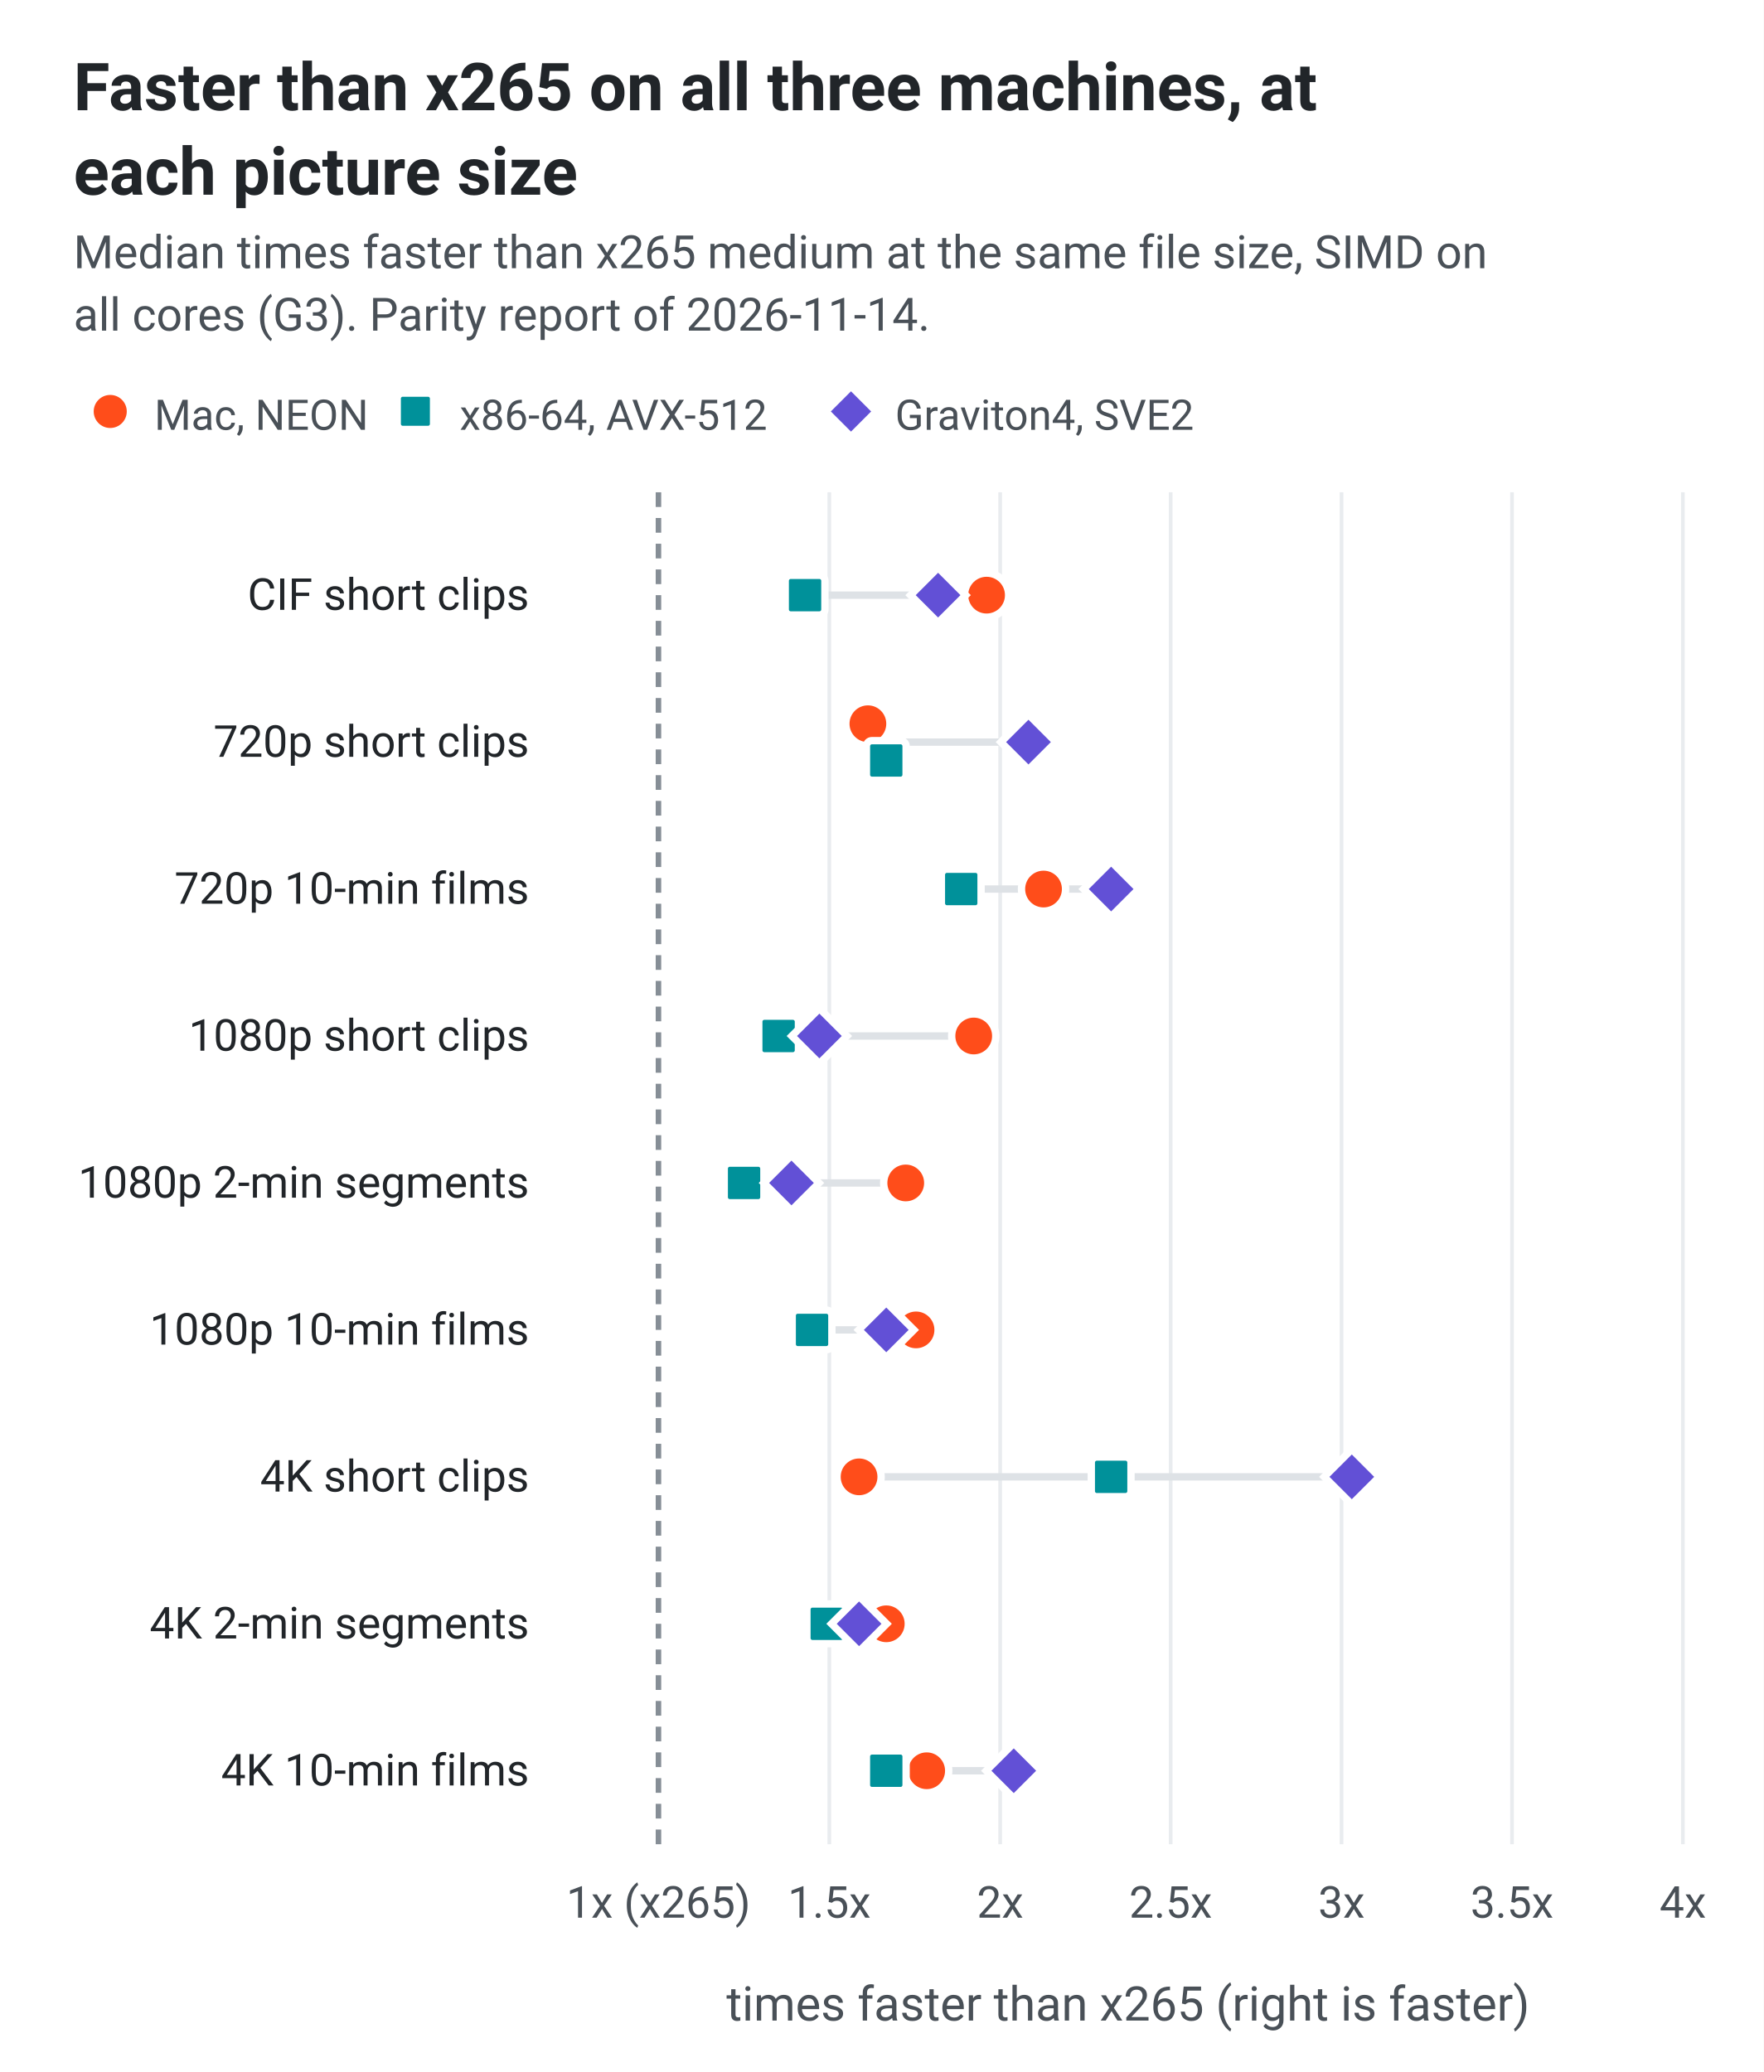
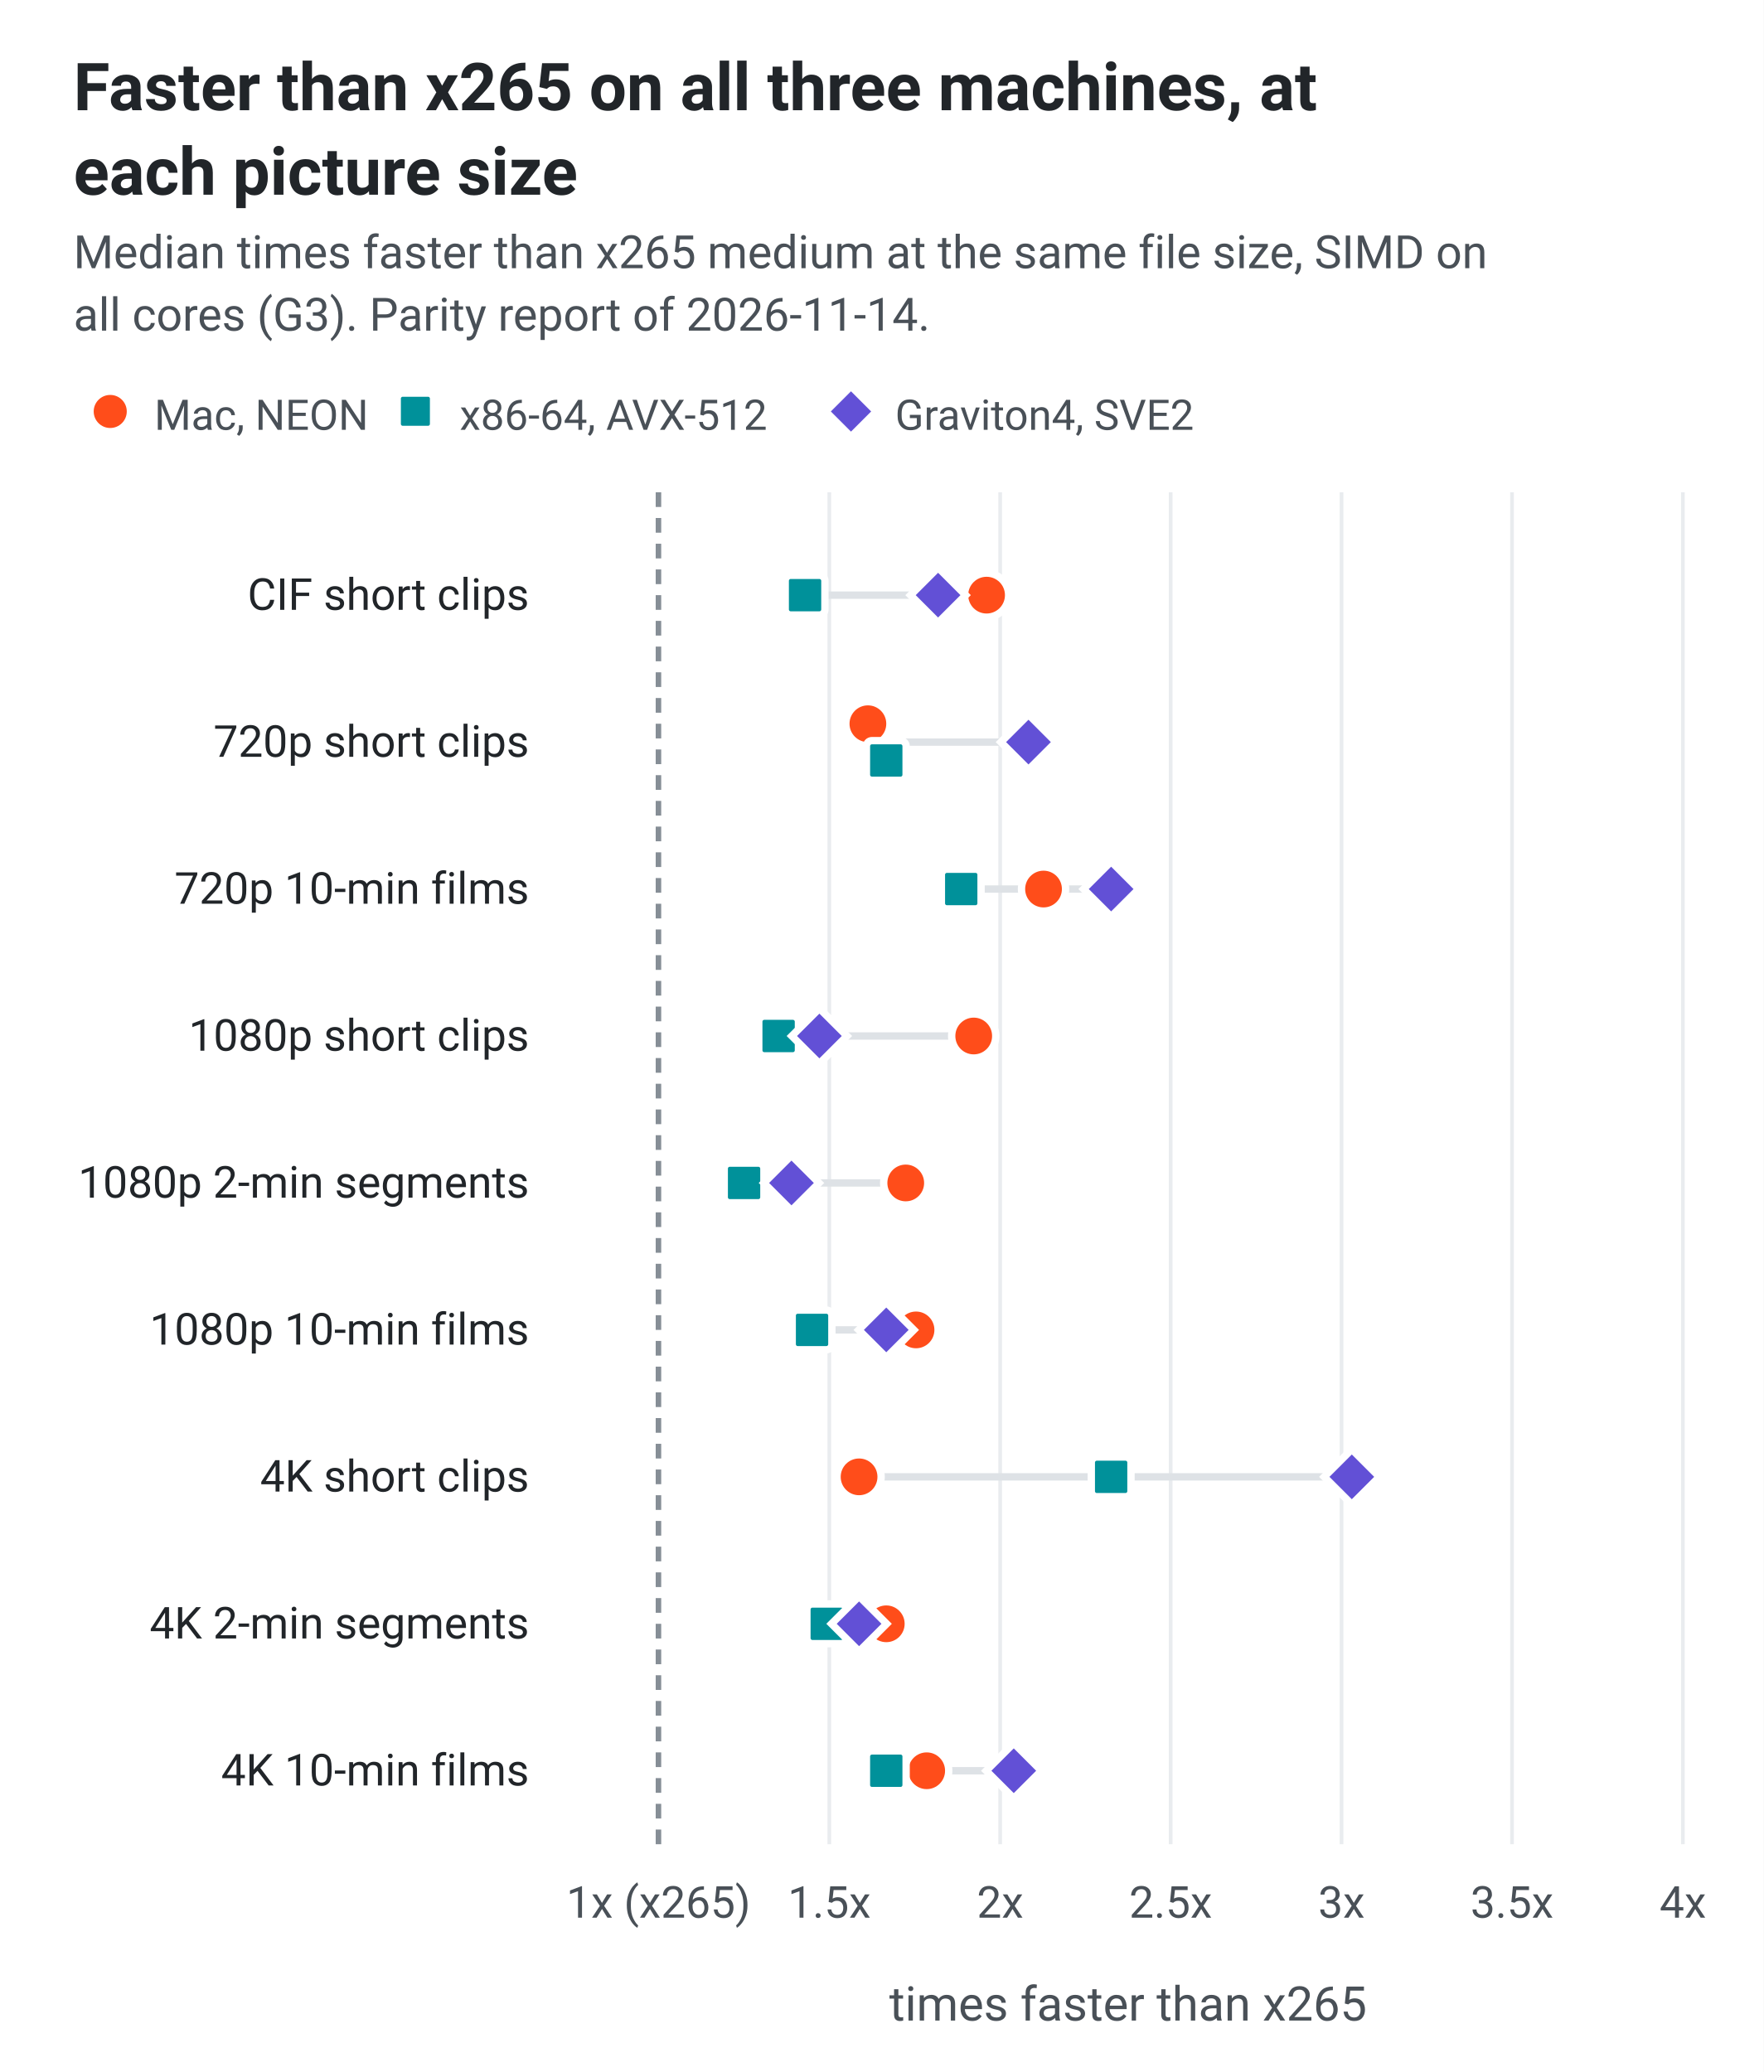
<svg xmlns="http://www.w3.org/2000/svg" width="480" height="564" viewBox="0 0 480 564" role="img">
  <style>
.bg{fill:#ffffff}.t1{fill:#212529}.t2{fill:#495057}.grid{stroke:#e9ecef}
.base{stroke:#868e96}.ring{stroke:#ffffff}.med{stroke:#212529}.band{fill:#f1f3f5}
.s1{fill:#ff4d1a}.s2{fill:#00919a}.s3{fill:#6250d6}.sx{fill:#868e96}
.l1{stroke:#ff4d1a}.l2{stroke:#00919a}.l3{stroke:#6250d6}.lx{stroke:#868e96}.span{stroke:#dee2e6}
.note{fill:#b8330a}.wash{fill:#ffe8dc}
text{font-family:system-ui,-apple-system,"Segoe UI",Roboto,Helvetica,Arial,sans-serif}
@media (prefers-color-scheme:dark){
.bg{fill:#1b1c1e}.t1{fill:#e9ecee}.t2{fill:#b6bcc1}.grid{stroke:#2e3135}
.base{stroke:#8f959a}.ring{stroke:#1b1c1e}.med{stroke:#e9ecee}.band{fill:#23262a}
.s1{fill:#ff4d1a}.s2{fill:#12a3ad}.s3{fill:#9085e9}.sx{fill:#8f959a}
.l1{stroke:#ff4d1a}.l2{stroke:#12a3ad}.l3{stroke:#9085e9}.lx{stroke:#8f959a}.span{stroke:#3a3e43}
.note{fill:#ff8a5c}.wash{fill:#45200f}}
</style>
  <rect width="100%" height="100%" class="bg" />
  <text x="20" y="30" font-size="18" class="t1" font-weight="600">Faster than x265 on all three machines, at</text>
  <text x="20" y="53" font-size="18" class="t1" font-weight="600">each picture size</text>
  <text x="20" y="73" font-size="12.5" class="t2">Median times faster than x265 medium at the same file size, SIMD on</text>
  <text x="20" y="90" font-size="12.5" class="t2">all cores (G3). Parity report of 2026-11-14.</text>
  <g transform="translate(0 26)">
    <circle cx="30.0" cy="86.0" r="5.5" class="s1 ring" stroke-width="2" />
    <text x="42.0" y="91.0" font-size="11.5" class="t2" text-anchor="start">Mac, NEON</text>
    <rect x="108.1" y="81.0" width="9.9" height="9.9" rx="1.5" class="s2 ring" stroke-width="2" />
    <text x="125.1" y="91.0" font-size="11.5" class="t2" text-anchor="start">x86-64, AVX-512</text>
    <polygon points="231.6,79.1 238.5,86.0 231.6,92.9 224.7,86.0" class="s3 ring" stroke-width="2" />
    <text x="243.6" y="91.0" font-size="11.5" class="t2" text-anchor="start">Graviton4, SVE2</text>
    <line x1="179.2" y1="108" x2="179.2" y2="476" class="base" stroke-width="1.5" stroke-dasharray="4 3" />
    <text x="179.2" y="496.0" font-size="12" class="t2" text-anchor="middle">1x (x265)</text>
    <line x1="225.7" y1="108" x2="225.7" y2="476" class="grid" stroke-width="1" />
    <text x="225.7" y="496.0" font-size="12" class="t2" text-anchor="middle">1.5x</text>
    <line x1="272.2" y1="108" x2="272.2" y2="476" class="grid" stroke-width="1" />
    <text x="272.2" y="496.0" font-size="12" class="t2" text-anchor="middle">2x</text>
    <line x1="318.6" y1="108" x2="318.6" y2="476" class="grid" stroke-width="1" />
    <text x="318.6" y="496.0" font-size="12" class="t2" text-anchor="middle">2.5x</text>
    <line x1="365.1" y1="108" x2="365.1" y2="476" class="grid" stroke-width="1" />
    <text x="365.1" y="496.0" font-size="12" class="t2" text-anchor="middle">3x</text>
    <line x1="411.5" y1="108" x2="411.5" y2="476" class="grid" stroke-width="1" />
    <text x="411.5" y="496.0" font-size="12" class="t2" text-anchor="middle">3.5x</text>
    <line x1="458.0" y1="108" x2="458.0" y2="476" class="grid" stroke-width="1" />
    <text x="458.0" y="496.0" font-size="12" class="t2" text-anchor="middle">4x</text>
-     <text x="307.0" y="524.0" font-size="13" class="t2" text-anchor="middle">times faster than x265 (right is faster)</text>
+     <text x="307.0" y="524.0" font-size="13" class="t2" text-anchor="middle">times faster than x265</text>
    <text x="144.0" y="140.0" font-size="12" class="t1" text-anchor="end">CIF short clips</text>
    <line x1="219.1" y1="136.0" x2="268.5" y2="136.0" class="span" stroke-width="2" />
    <circle cx="268.5" cy="136.0" r="6" class="s1 ring" stroke-width="2" />
    <rect x="213.7" y="130.6" width="10.8" height="10.8" rx="1.5" class="s2 ring" stroke-width="2" />
    <polygon points="255.3,128.5 262.8,136.0 255.3,143.5 247.8,136.0" class="s3 ring" stroke-width="2" />
    <text x="144.0" y="180.0" font-size="12" class="t1" text-anchor="end">720p short clips</text>
    <line x1="236.2" y1="176.0" x2="279.9" y2="176.0" class="span" stroke-width="2" />
    <circle cx="236.2" cy="171.0" r="6" class="s1 ring" stroke-width="2" />
    <rect x="235.8" y="175.6" width="10.8" height="10.8" rx="1.5" class="s2 ring" stroke-width="2" />
    <polygon points="279.9,168.5 287.4,176.0 279.9,183.5 272.4,176.0" class="s3 ring" stroke-width="2" />
    <text x="144.0" y="220.0" font-size="12" class="t1" text-anchor="end">720p 10-min films</text>
    <line x1="261.6" y1="216.0" x2="302.4" y2="216.0" class="span" stroke-width="2" />
    <circle cx="284.0" cy="216.0" r="6" class="s1 ring" stroke-width="2" />
    <rect x="256.2" y="210.6" width="10.8" height="10.8" rx="1.5" class="s2 ring" stroke-width="2" />
    <polygon points="302.4,208.5 309.9,216.0 302.4,223.5 294.9,216.0" class="s3 ring" stroke-width="2" />
    <text x="144.0" y="260.0" font-size="12" class="t1" text-anchor="end">1080p short clips</text>
    <line x1="211.9" y1="256.0" x2="265.0" y2="256.0" class="span" stroke-width="2" />
    <circle cx="265.0" cy="256.0" r="6" class="s1 ring" stroke-width="2" />
    <rect x="206.5" y="250.6" width="10.8" height="10.8" rx="1.5" class="s2 ring" stroke-width="2" />
    <polygon points="223.0,248.5 230.5,256.0 223.0,263.5 215.5,256.0" class="s3 ring" stroke-width="2" />
    <text x="144.0" y="300.0" font-size="12" class="t1" text-anchor="end">1080p 2-min segments</text>
    <line x1="202.5" y1="296.0" x2="246.5" y2="296.0" class="span" stroke-width="2" />
    <circle cx="246.5" cy="296.0" r="6" class="s1 ring" stroke-width="2" />
    <rect x="197.1" y="290.6" width="10.8" height="10.8" rx="1.5" class="s2 ring" stroke-width="2" />
    <polygon points="215.4,288.5 222.9,296.0 215.4,303.5 207.9,296.0" class="s3 ring" stroke-width="2" />
    <text x="144.0" y="340.0" font-size="12" class="t1" text-anchor="end">1080p 10-min films</text>
    <line x1="221.0" y1="336.0" x2="249.3" y2="336.0" class="span" stroke-width="2" />
    <circle cx="249.3" cy="336.0" r="6" class="s1 ring" stroke-width="2" />
    <rect x="215.6" y="330.6" width="10.8" height="10.8" rx="1.5" class="s2 ring" stroke-width="2" />
    <polygon points="241.2,328.5 248.7,336.0 241.2,343.5 233.7,336.0" class="s3 ring" stroke-width="2" />
    <text x="144.0" y="380.0" font-size="12" class="t1" text-anchor="end">4K short clips</text>
    <line x1="233.8" y1="376.0" x2="367.9" y2="376.0" class="span" stroke-width="2" />
    <circle cx="233.8" cy="376.0" r="6" class="s1 ring" stroke-width="2" />
    <rect x="297.0" y="370.6" width="10.8" height="10.8" rx="1.5" class="s2 ring" stroke-width="2" />
    <polygon points="367.9,368.5 375.4,376.0 367.9,383.5 360.4,376.0" class="s3 ring" stroke-width="2" />
    <text x="144.0" y="420.0" font-size="12" class="t1" text-anchor="end">4K 2-min segments</text>
    <line x1="225.0" y1="416.0" x2="241.2" y2="416.0" class="span" stroke-width="2" />
    <circle cx="241.2" cy="416.0" r="6" class="s1 ring" stroke-width="2" />
    <rect x="219.6" y="410.6" width="10.8" height="10.8" rx="1.5" class="s2 ring" stroke-width="2" />
    <polygon points="233.8,408.5 241.3,416.0 233.8,423.5 226.3,416.0" class="s3 ring" stroke-width="2" />
    <text x="144.0" y="460.0" font-size="12" class="t1" text-anchor="end">4K 10-min films</text>
    <line x1="241.2" y1="456.0" x2="275.9" y2="456.0" class="span" stroke-width="2" />
    <circle cx="252.2" cy="456.0" r="6" class="s1 ring" stroke-width="2" />
    <rect x="235.8" y="450.6" width="10.8" height="10.8" rx="1.5" class="s2 ring" stroke-width="2" />
    <polygon points="275.9,448.5 283.4,456.0 275.9,463.5 268.4,456.0" class="s3 ring" stroke-width="2" />
  </g>
</svg>
